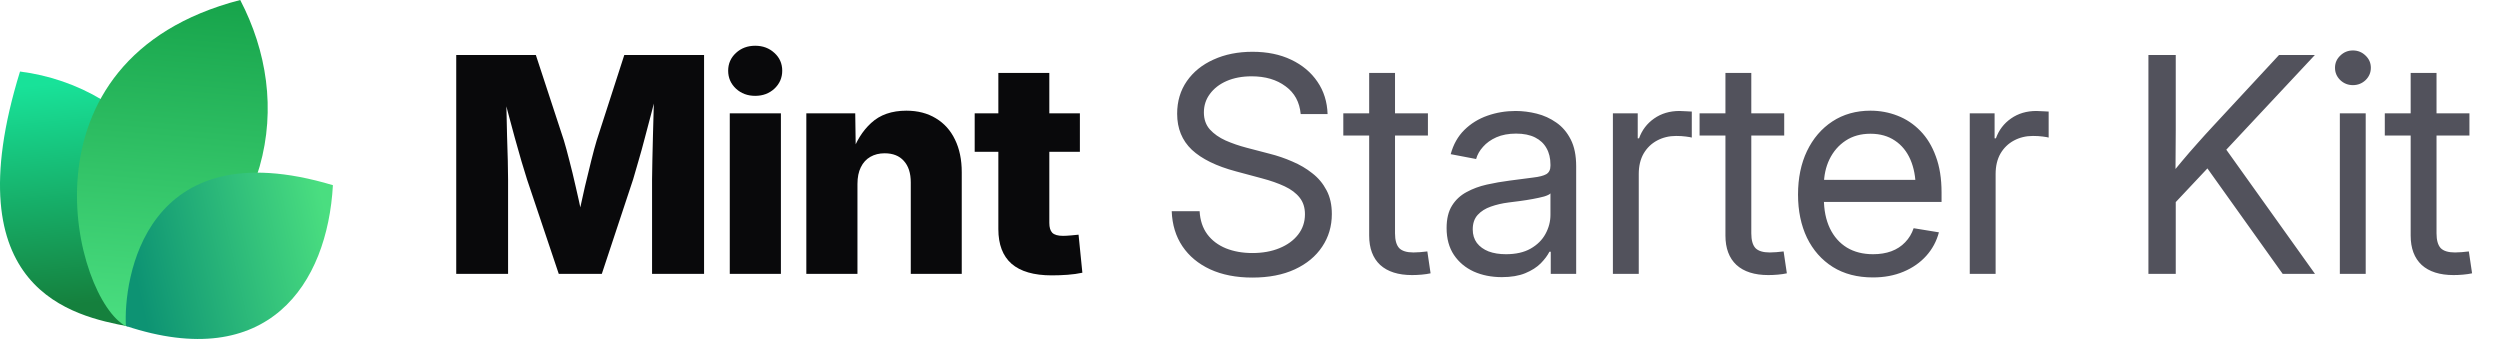
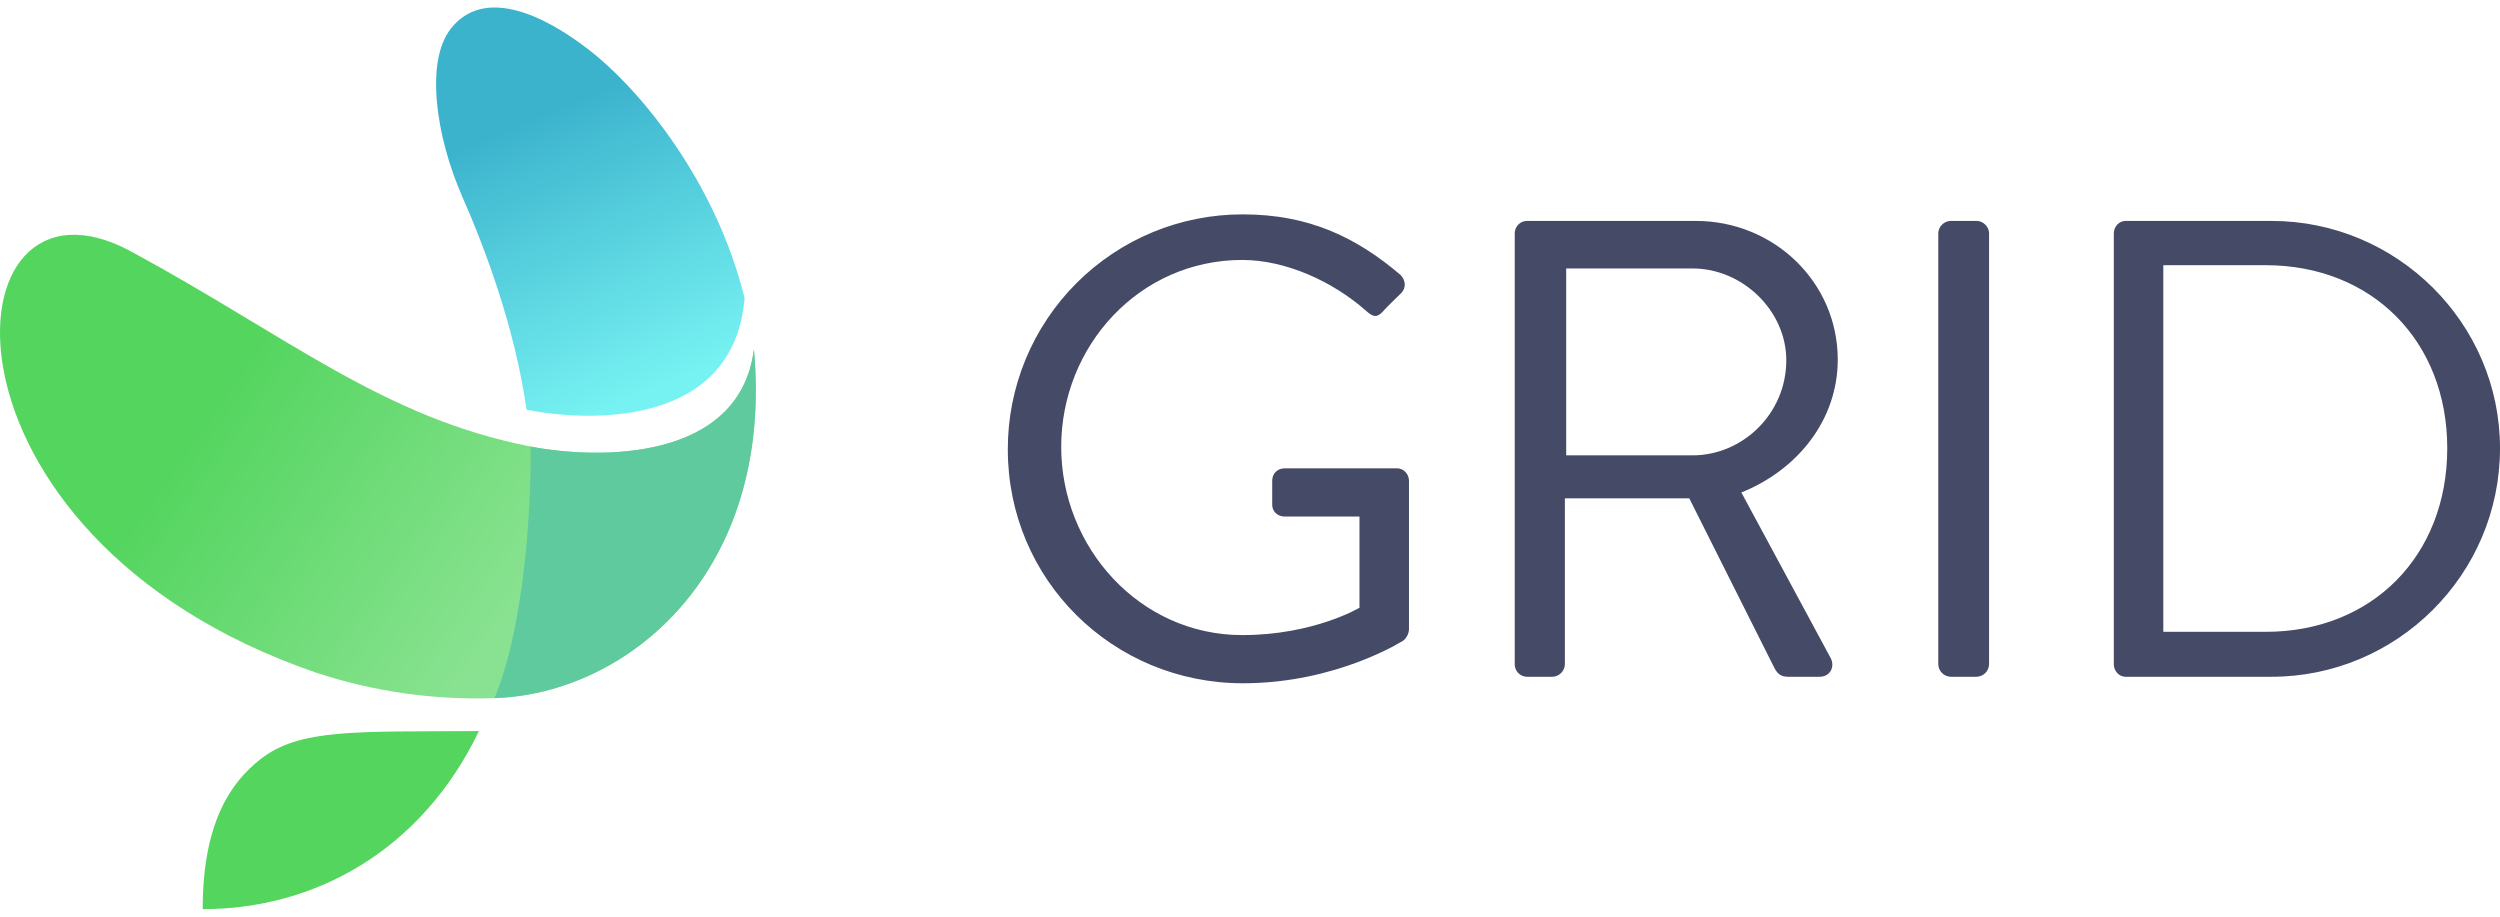
- <svg xmlns="http://www.w3.org/2000/svg" width="177" height="24" viewBox="0 0 177 24" fill="none">
-   <path d="M9.061 23.108C5.268 22.377 -3.391 20.627 1.417 5.064C9.634 6.099 16.973 14.064 9.061 23.108Z" fill="url(#paint0_linear_17557_2020)" />
-   <path d="M8.919 23.094C5.276 21.222 0.784 4.209 17.007 0C20.757 7.193 19.621 16.545 8.919 23.094Z" fill="url(#paint1_linear_17557_2020)" />
-   <path d="M8.914 23.079C8.735 19.882 10.159 9.085 23.57 13.111C23.181 20.123 18.984 26.418 8.914 23.079Z" fill="url(#paint2_linear_17557_2020)" />
-   <path d="M32.301 19.392V3.894H37.938L39.925 9.948C40.036 10.315 40.164 10.787 40.31 11.362C40.462 11.938 40.611 12.552 40.757 13.204C40.91 13.855 41.048 14.483 41.173 15.086C41.305 15.682 41.412 16.192 41.495 16.615H40.695C40.771 16.192 40.871 15.682 40.996 15.086C41.128 14.49 41.267 13.866 41.412 13.214C41.565 12.562 41.714 11.948 41.86 11.373C42.005 10.79 42.133 10.315 42.244 9.948L44.2 3.894H49.848V19.392H46.166V12.704C46.166 12.357 46.173 11.917 46.187 11.383C46.2 10.849 46.214 10.27 46.228 9.646C46.249 9.022 46.266 8.391 46.28 7.753C46.301 7.115 46.311 6.519 46.311 5.964H46.623C46.485 6.561 46.332 7.181 46.166 7.826C45.999 8.471 45.833 9.102 45.666 9.719C45.507 10.336 45.351 10.901 45.198 11.414C45.053 11.928 44.928 12.357 44.824 12.704L42.608 19.392H39.561L37.314 12.704C37.203 12.357 37.072 11.928 36.919 11.414C36.773 10.901 36.614 10.34 36.441 9.729C36.274 9.112 36.104 8.481 35.931 7.836C35.764 7.192 35.608 6.567 35.463 5.964H35.827C35.834 6.512 35.844 7.105 35.858 7.743C35.872 8.374 35.886 9.005 35.9 9.636C35.92 10.26 35.938 10.839 35.952 11.373C35.965 11.907 35.972 12.351 35.972 12.704V19.392H32.301ZM51.668 19.392V8.024H55.288V19.392H51.668ZM53.468 6.786C52.927 6.786 52.473 6.616 52.105 6.276C51.738 5.93 51.554 5.507 51.554 5.007C51.554 4.508 51.738 4.088 52.105 3.749C52.473 3.409 52.927 3.239 53.468 3.239C54.009 3.239 54.463 3.409 54.83 3.749C55.198 4.082 55.382 4.501 55.382 5.007C55.382 5.507 55.198 5.93 54.83 6.276C54.463 6.616 54.009 6.786 53.468 6.786ZM60.708 13.027V19.392H57.088V8.024H60.551L60.593 10.967H60.281C60.593 10.024 61.061 9.268 61.685 8.7C62.309 8.124 63.138 7.836 64.171 7.836C64.975 7.836 65.672 8.017 66.262 8.377C66.851 8.731 67.302 9.234 67.614 9.885C67.933 10.537 68.092 11.307 68.092 12.194V19.392H64.483V12.912C64.483 12.26 64.32 11.754 63.994 11.394C63.675 11.033 63.221 10.853 62.632 10.853C62.25 10.853 61.914 10.936 61.623 11.102C61.332 11.269 61.106 11.515 60.947 11.841C60.787 12.16 60.708 12.555 60.708 13.027ZM76.456 8.024V10.749H69.008V8.024H76.456ZM70.683 5.163H74.292V15.783C74.292 16.102 74.361 16.334 74.5 16.48C74.646 16.625 74.899 16.698 75.259 16.698C75.405 16.698 75.596 16.688 75.831 16.667C76.074 16.646 76.251 16.629 76.362 16.615L76.632 19.309C76.313 19.378 75.963 19.427 75.582 19.455C75.207 19.482 74.836 19.496 74.469 19.496C73.2 19.496 72.25 19.222 71.619 18.674C70.995 18.127 70.683 17.308 70.683 16.22V5.163Z" fill="#09090B" />
-   <path d="M88.667 19.652C87.523 19.652 86.528 19.458 85.682 19.07C84.843 18.681 84.188 18.137 83.716 17.437C83.245 16.736 82.992 15.908 82.957 14.951H84.933C84.968 15.596 85.148 16.14 85.474 16.584C85.8 17.021 86.24 17.354 86.795 17.582C87.35 17.804 87.974 17.915 88.667 17.915C89.388 17.915 90.026 17.801 90.581 17.572C91.143 17.343 91.583 17.024 91.902 16.615C92.228 16.199 92.391 15.717 92.391 15.169C92.391 14.698 92.266 14.306 92.017 13.994C91.767 13.675 91.413 13.408 90.956 13.193C90.498 12.978 89.954 12.787 89.323 12.621L87.502 12.132C86.123 11.765 85.082 11.255 84.382 10.603C83.689 9.944 83.342 9.095 83.342 8.055C83.342 7.174 83.571 6.404 84.028 5.746C84.486 5.087 85.117 4.577 85.921 4.217C86.726 3.849 87.645 3.666 88.678 3.666C89.718 3.666 90.63 3.853 91.413 4.227C92.204 4.602 92.824 5.122 93.275 5.787C93.726 6.446 93.965 7.209 93.993 8.076H92.089C92.013 7.23 91.656 6.574 91.018 6.11C90.387 5.638 89.586 5.403 88.615 5.403C87.95 5.403 87.36 5.513 86.847 5.735C86.341 5.957 85.946 6.262 85.661 6.651C85.377 7.032 85.235 7.469 85.235 7.961C85.235 8.447 85.377 8.849 85.661 9.168C85.946 9.48 86.317 9.74 86.774 9.948C87.232 10.149 87.724 10.319 88.251 10.457L89.884 10.884C90.439 11.023 90.977 11.206 91.496 11.435C92.023 11.657 92.495 11.934 92.911 12.267C93.334 12.593 93.67 12.995 93.92 13.474C94.17 13.945 94.294 14.504 94.294 15.149C94.294 16.015 94.066 16.788 93.608 17.468C93.157 18.148 92.512 18.681 91.673 19.07C90.834 19.458 89.832 19.652 88.667 19.652ZM101.097 8.024V9.594H95.106V8.024H101.097ZM96.937 5.163H98.767V16.521C98.767 17 98.865 17.347 99.059 17.562C99.26 17.77 99.6 17.874 100.078 17.874C100.21 17.874 100.366 17.867 100.546 17.853C100.733 17.832 100.903 17.815 101.056 17.801L101.285 19.351C101.097 19.392 100.886 19.423 100.65 19.444C100.414 19.465 100.189 19.475 99.974 19.475C98.996 19.475 98.244 19.236 97.717 18.758C97.197 18.272 96.937 17.579 96.937 16.677V5.163ZM106.33 19.621C105.595 19.621 104.932 19.489 104.343 19.226C103.754 18.955 103.285 18.564 102.939 18.05C102.592 17.53 102.419 16.896 102.419 16.147C102.419 15.495 102.547 14.965 102.804 14.556C103.06 14.146 103.403 13.828 103.833 13.599C104.263 13.363 104.742 13.186 105.269 13.068C105.796 12.95 106.333 12.857 106.881 12.787C107.574 12.69 108.132 12.617 108.555 12.569C108.978 12.52 109.287 12.441 109.481 12.33C109.675 12.212 109.772 12.014 109.772 11.737V11.654C109.772 11.203 109.679 10.815 109.492 10.489C109.311 10.163 109.041 9.91 108.68 9.729C108.32 9.549 107.872 9.459 107.338 9.459C106.805 9.459 106.34 9.546 105.945 9.719C105.556 9.892 105.241 10.118 104.998 10.395C104.755 10.665 104.593 10.953 104.509 11.258L102.71 10.915C102.897 10.222 103.22 9.65 103.677 9.199C104.135 8.748 104.679 8.412 105.31 8.19C105.941 7.968 106.607 7.857 107.307 7.857C107.8 7.857 108.295 7.92 108.795 8.044C109.301 8.169 109.765 8.381 110.188 8.679C110.611 8.97 110.951 9.369 111.208 9.875C111.464 10.374 111.593 11.005 111.593 11.768V19.392H109.793V17.822H109.7C109.568 18.085 109.363 18.359 109.086 18.643C108.809 18.921 108.444 19.153 107.994 19.34C107.543 19.527 106.988 19.621 106.33 19.621ZM106.621 17.998C107.321 17.998 107.904 17.867 108.368 17.603C108.84 17.333 109.19 16.986 109.419 16.563C109.654 16.133 109.772 15.682 109.772 15.211V13.692C109.703 13.769 109.554 13.841 109.325 13.911C109.096 13.973 108.829 14.032 108.524 14.088C108.226 14.143 107.921 14.192 107.609 14.233C107.304 14.275 107.033 14.309 106.798 14.337C106.354 14.393 105.938 14.49 105.549 14.628C105.168 14.76 104.86 14.954 104.624 15.211C104.388 15.467 104.27 15.811 104.27 16.241C104.27 16.615 104.367 16.934 104.561 17.198C104.762 17.461 105.04 17.662 105.393 17.801C105.747 17.933 106.156 17.998 106.621 17.998ZM114.193 19.392V8.024H115.951V9.792H116.045C116.253 9.209 116.61 8.741 117.116 8.388C117.622 8.034 118.219 7.857 118.905 7.857C119.058 7.857 119.217 7.864 119.384 7.878C119.55 7.885 119.682 7.892 119.779 7.899V9.74C119.716 9.719 119.578 9.695 119.363 9.667C119.155 9.639 118.922 9.625 118.666 9.625C118.174 9.625 117.726 9.733 117.324 9.948C116.922 10.163 116.603 10.471 116.367 10.874C116.138 11.276 116.024 11.758 116.024 12.319V19.392H114.193ZM126.322 8.024V9.594H120.33V8.024H126.322ZM122.161 5.163H123.992V16.521C123.992 17 124.089 17.347 124.283 17.562C124.484 17.77 124.824 17.874 125.302 17.874C125.434 17.874 125.59 17.867 125.77 17.853C125.958 17.832 126.127 17.815 126.28 17.801L126.509 19.351C126.322 19.392 126.11 19.423 125.874 19.444C125.639 19.465 125.413 19.475 125.198 19.475C124.221 19.475 123.468 19.236 122.941 18.758C122.421 18.272 122.161 17.579 122.161 16.677V5.163ZM132.604 19.642C131.502 19.642 130.555 19.396 129.765 18.903C128.974 18.404 128.364 17.714 127.934 16.834C127.511 15.946 127.3 14.927 127.3 13.775C127.3 12.611 127.511 11.584 127.934 10.697C128.364 9.802 128.964 9.102 129.734 8.596C130.51 8.089 131.408 7.836 132.428 7.836C133.1 7.836 133.738 7.954 134.341 8.19C134.952 8.426 135.489 8.783 135.954 9.261C136.425 9.74 136.793 10.343 137.056 11.071C137.327 11.792 137.462 12.645 137.462 13.63V14.296H128.433V12.735H136.463L135.631 13.297C135.631 12.541 135.506 11.876 135.257 11.3C135.007 10.725 134.643 10.277 134.165 9.958C133.686 9.632 133.107 9.469 132.428 9.469C131.748 9.469 131.162 9.632 130.67 9.958C130.177 10.284 129.796 10.725 129.526 11.279C129.262 11.827 129.13 12.441 129.13 13.12V14.046C129.13 14.864 129.273 15.572 129.557 16.168C129.841 16.757 130.243 17.211 130.763 17.53C131.283 17.842 131.901 17.998 132.615 17.998C133.093 17.998 133.523 17.929 133.905 17.79C134.293 17.645 134.619 17.433 134.882 17.156C135.153 16.879 135.354 16.546 135.486 16.157L137.275 16.449C137.108 17.08 136.81 17.634 136.38 18.113C135.95 18.591 135.413 18.966 134.768 19.236C134.123 19.507 133.402 19.642 132.604 19.642ZM139.459 19.392V8.024H141.217V9.792H141.311C141.519 9.209 141.876 8.741 142.382 8.388C142.888 8.034 143.485 7.857 144.171 7.857C144.324 7.857 144.483 7.864 144.649 7.878C144.816 7.885 144.948 7.892 145.045 7.899V9.74C144.982 9.719 144.844 9.695 144.629 9.667C144.421 9.639 144.188 9.625 143.932 9.625C143.439 9.625 142.992 9.733 142.59 9.948C142.188 10.163 141.869 10.471 141.633 10.874C141.404 11.276 141.29 11.758 141.29 12.319V19.392H139.459ZM153.429 14.961V12.715C153.783 12.257 154.136 11.82 154.49 11.404C154.844 10.981 155.204 10.565 155.572 10.156C155.939 9.74 156.314 9.327 156.695 8.918L161.355 3.894H163.893L157.277 10.967H157.184L153.429 14.961ZM152.108 19.392V3.894H154.043V9.241L154.022 12.559L154.043 13.505V19.392H152.108ZM161.615 19.392L155.967 11.477L157.173 9.969L163.903 19.392H161.615ZM165.661 19.392V8.024H167.492V19.392H165.661ZM166.587 6.027C166.24 6.027 165.942 5.909 165.692 5.673C165.443 5.43 165.318 5.139 165.318 4.799C165.318 4.459 165.443 4.172 165.692 3.936C165.942 3.693 166.24 3.572 166.587 3.572C166.934 3.572 167.232 3.693 167.482 3.936C167.731 4.172 167.856 4.459 167.856 4.799C167.856 5.139 167.731 5.43 167.482 5.673C167.232 5.909 166.934 6.027 166.587 6.027ZM174.836 8.024V9.594H168.844V8.024H174.836ZM170.675 5.163H172.506V16.521C172.506 17 172.603 17.347 172.797 17.562C172.998 17.77 173.338 17.874 173.816 17.874C173.948 17.874 174.104 17.867 174.284 17.853C174.472 17.832 174.641 17.815 174.794 17.801L175.023 19.351C174.836 19.392 174.624 19.423 174.388 19.444C174.153 19.465 173.927 19.475 173.712 19.475C172.735 19.475 171.982 19.236 171.455 18.758C170.935 18.272 170.675 17.579 170.675 16.677V5.163Z" fill="#52525C" />
+ <svg xmlns="http://www.w3.org/2000/svg" viewBox="0 0 120 44" fill="none">
+   <path d="M101.463 31.891V11.198c0-.313.25-.594.563-.594h7.002c6.033 0 10.972 4.907 10.972 10.91 0 6.064-4.939 10.971-10.972 10.971h-7.002c-.313 0-.563-.281-.563-.594Zm2.376-1.563h4.907c5.127 0 8.722-3.657 8.722-8.815 0-5.126-3.595-8.784-8.722-8.784h-4.907v17.6ZM93.037 31.892V11.198c0-.313.281-.594.594-.594h1.25c.313 0 .594.281.594.594v20.694a.615.615 0 0 1-.594.593h-1.25a.615.615 0 0 1-.594-.593ZM72.707 31.891V11.198c0-.313.25-.594.594-.594h8.096c3.751 0 6.815 2.938 6.815 6.658 0 2.876-1.907 5.283-4.627 6.377l4.283 7.94c.219.406 0 .906-.531.906h-1.5c-.376 0-.532-.156-.689-.468l-4.063-8.097h-5.971v7.971a.615.615 0 0 1-.594.594h-1.219a.594.594 0 0 1-.594-.594Zm2.47-10.034h6.064c2.407 0 4.501-2 4.501-4.564 0-2.376-2.094-4.407-4.501-4.407h-6.064v8.971ZM48.375 21.576A11.26 11.26 0 0 1 59.66 10.29c3.157 0 5.439 1.094 7.565 2.907.25.25.28.625.03.875-.28.282-.624.594-.874.876-.282.312-.47.281-.813-.032-1.594-1.406-3.845-2.438-5.94-2.438-4.938 0-8.69 4.127-8.69 8.972 0 4.814 3.752 9.034 8.69 9.034 3.439 0 5.627-1.313 5.627-1.313v-4.377H61.66c-.343 0-.594-.25-.594-.562v-1.157c0-.344.25-.594.594-.594h5.408c.313 0 .563.282.563.594v7.159a.772.772 0 0 1-.25.5s-3.189 2.063-7.721 2.063c-6.252 0-11.285-4.97-11.285-11.222Z" fill="#454A67" />
+   <path d="M36.19 16.768c-.689 5.408-7.508 5.292-10.72 4.665-7.051-1.372-11.66-5.292-19.18-9.364-8.965-4.846-10.242 13.647 8.874 20.216a24.518 24.518 0 0 0 8.564 1.224c6.399-.2 13.438-6.026 12.461-16.741Z" fill="url(#a)" />
+   <path d="M22.99 35.091c-5.908.042-8.608-.14-10.514 1.37-1.406 1.113-2.746 3.038-2.746 7.178 5.387 0 10.5-2.81 13.26-8.548Z" fill="#53D55E" />
+   <path d="M35.74 14.306c-1.351-5.483-4.9-9.92-7.476-11.918-2.252-1.75-5.062-2.994-6.62-1.019-1.25 1.58-.717 5.188.536 8.048 1.093 2.486 2.531 6.282 3.094 10.25 2.766.557 9.948.964 10.467-5.361Z" fill="url(#b)" />
+   <path d="M36.188 16.768c-.688 5.408-7.507 5.292-10.72 4.665.024.368.066 7.722-1.73 12.075 6.387-.199 13.427-6.025 12.45-16.74Z" fill="#5FCA9D" />
  <defs>
-     <linearGradient id="paint0_linear_17557_2020" x1="3.776" y1="5.916" x2="5.232" y2="21.559" gradientUnits="userSpaceOnUse">
-       <stop stop-color="#18E299" />
-       <stop offset="1" stop-color="#15803D" />
+     <linearGradient id="a" x1="25.608" y1="28.054" x2="10.909" y2="17.838" gradientUnits="userSpaceOnUse">
+       <stop stop-color="#89E291" />
+       <stop offset="1" stop-color="#53D55E" />
    </linearGradient>
-     <linearGradient id="paint1_linear_17557_2020" x1="12.171" y1="-0.718" x2="10.19" y2="22.983" gradientUnits="userSpaceOnUse">
-       <stop stop-color="#16A34A" />
-       <stop offset="1" stop-color="#4ADE80" />
-     </linearGradient>
-     <linearGradient id="paint2_linear_17557_2020" x1="23.133" y1="15.353" x2="9.338" y2="18.52" gradientUnits="userSpaceOnUse">
-       <stop stop-color="#4ADE80" />
-       <stop offset="1" stop-color="#0D9373" />
+     <linearGradient id="b" x1="28.289" y1="20.014" x2="22.762" y2="6.816" gradientUnits="userSpaceOnUse">
+       <stop stop-color="#77F2F2" />
+       <stop offset="1" stop-color="#3CB3CD" />
    </linearGradient>
  </defs>
</svg>
